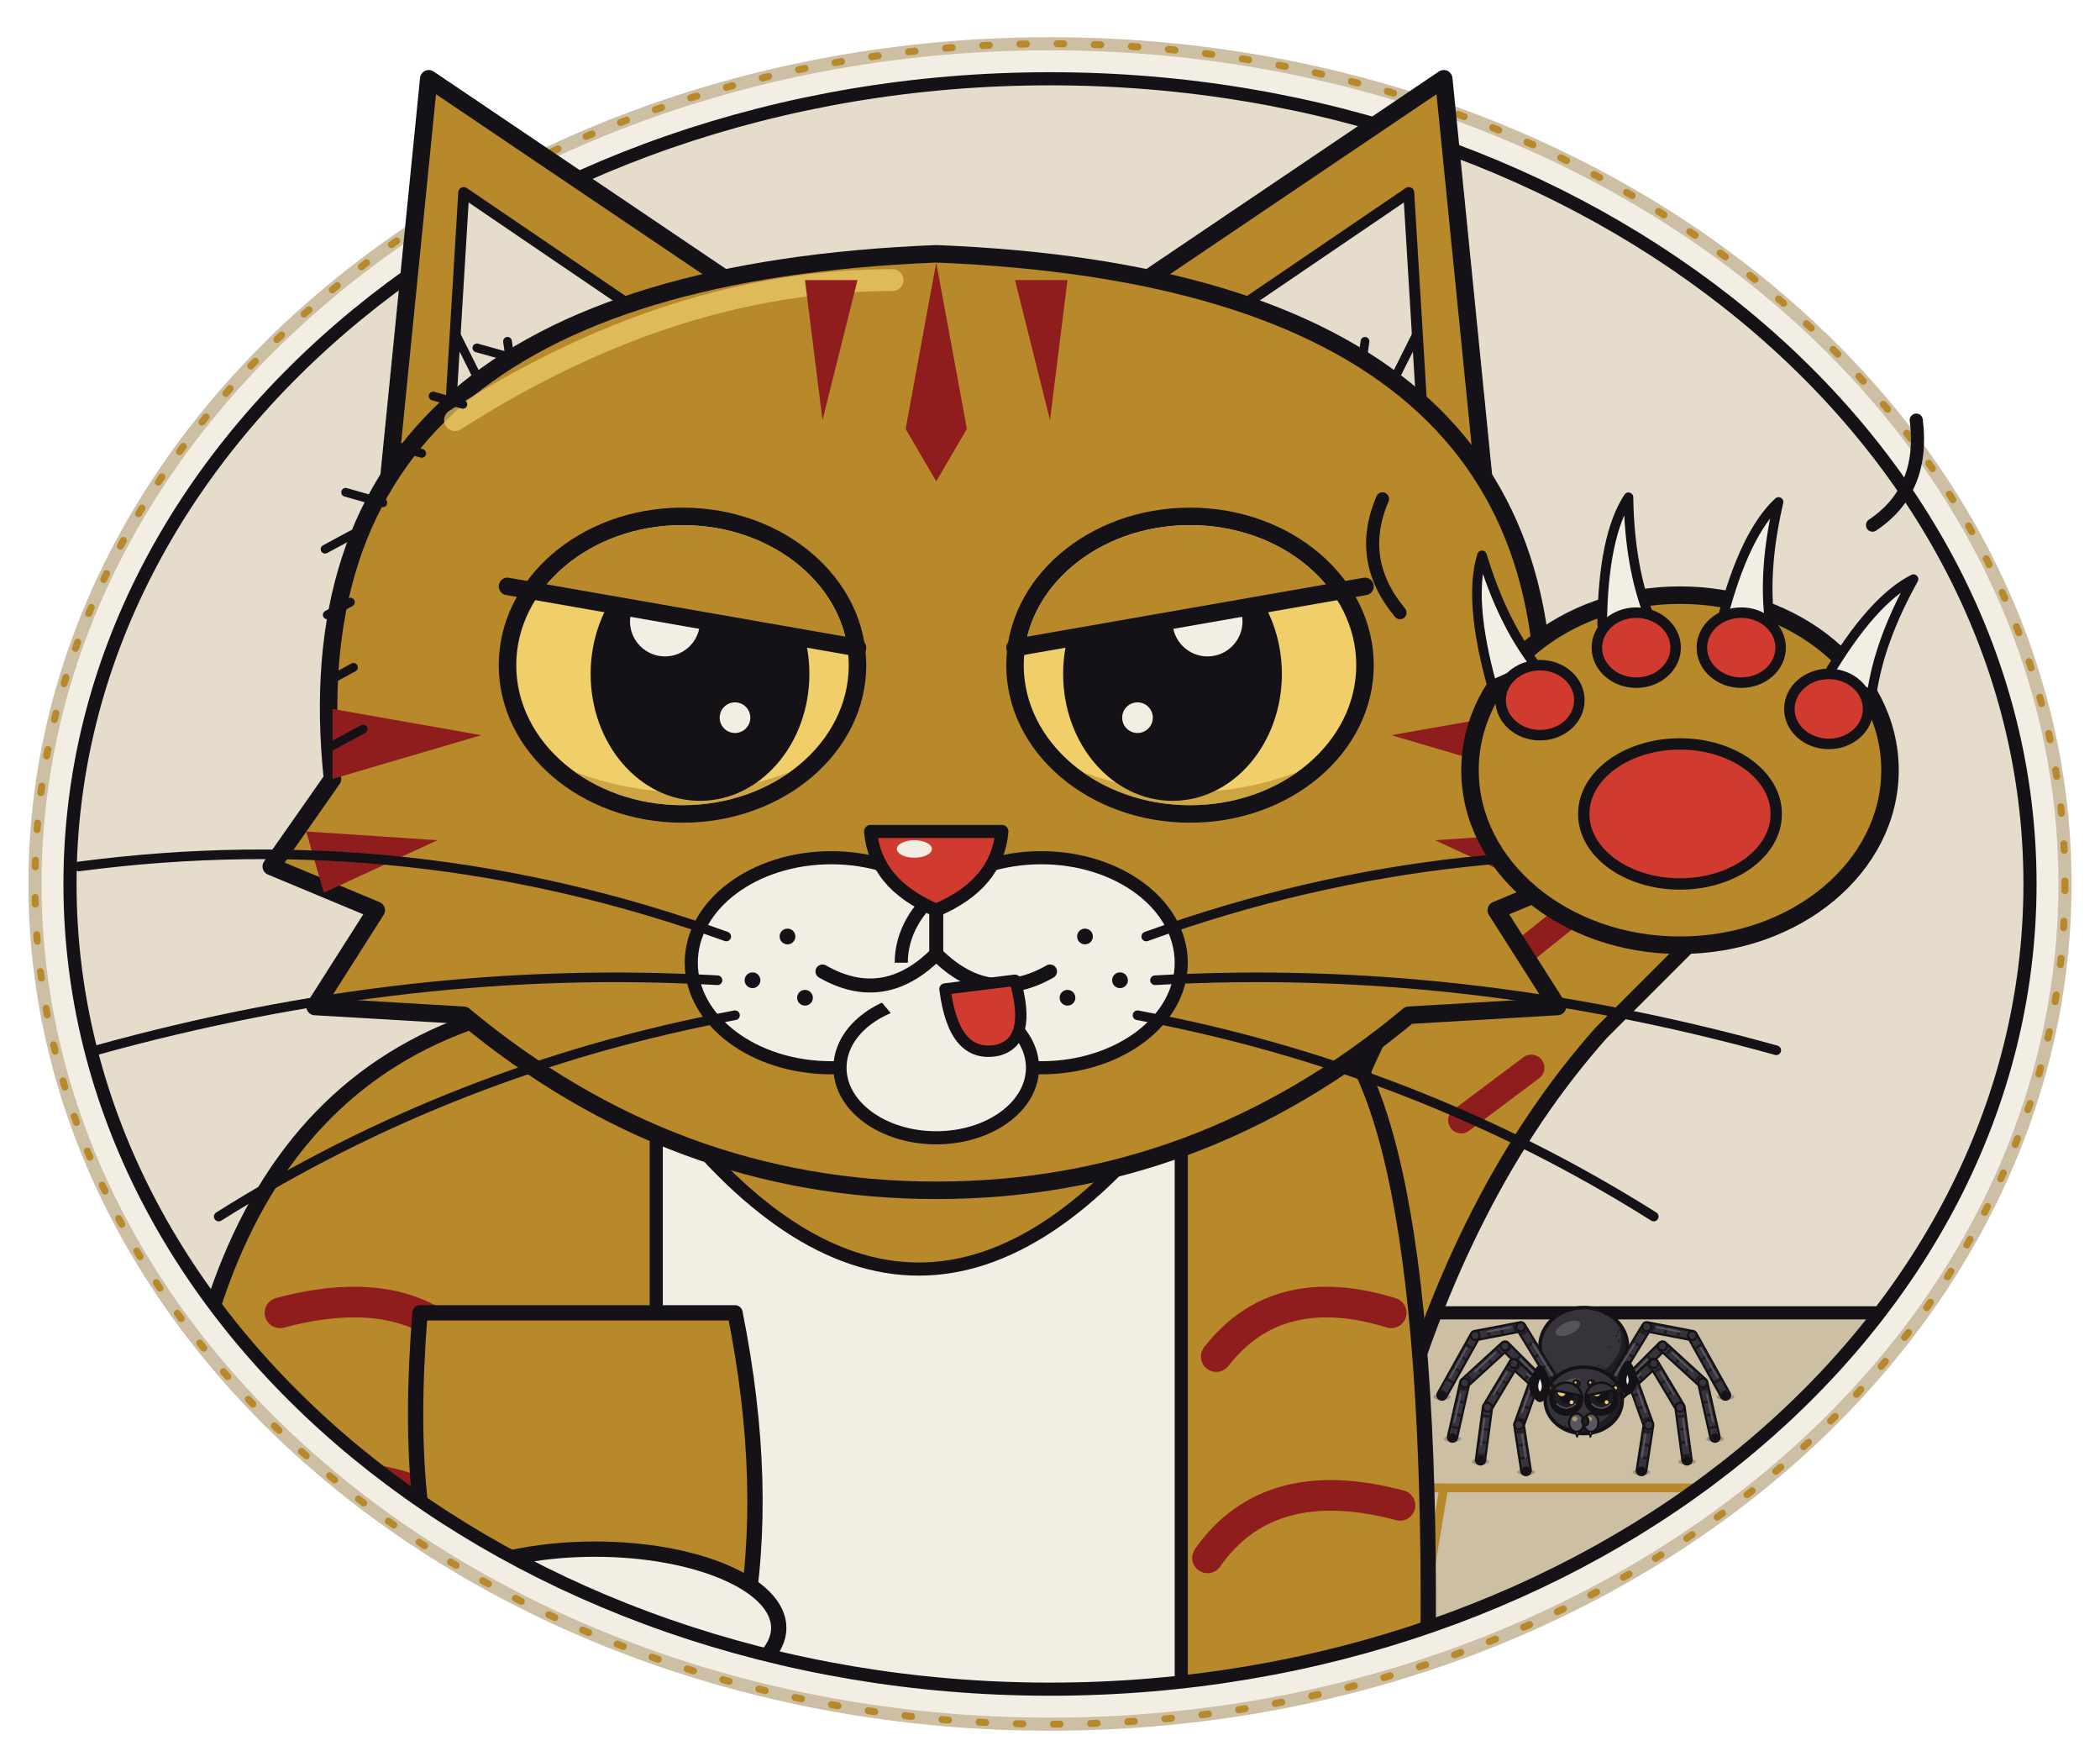
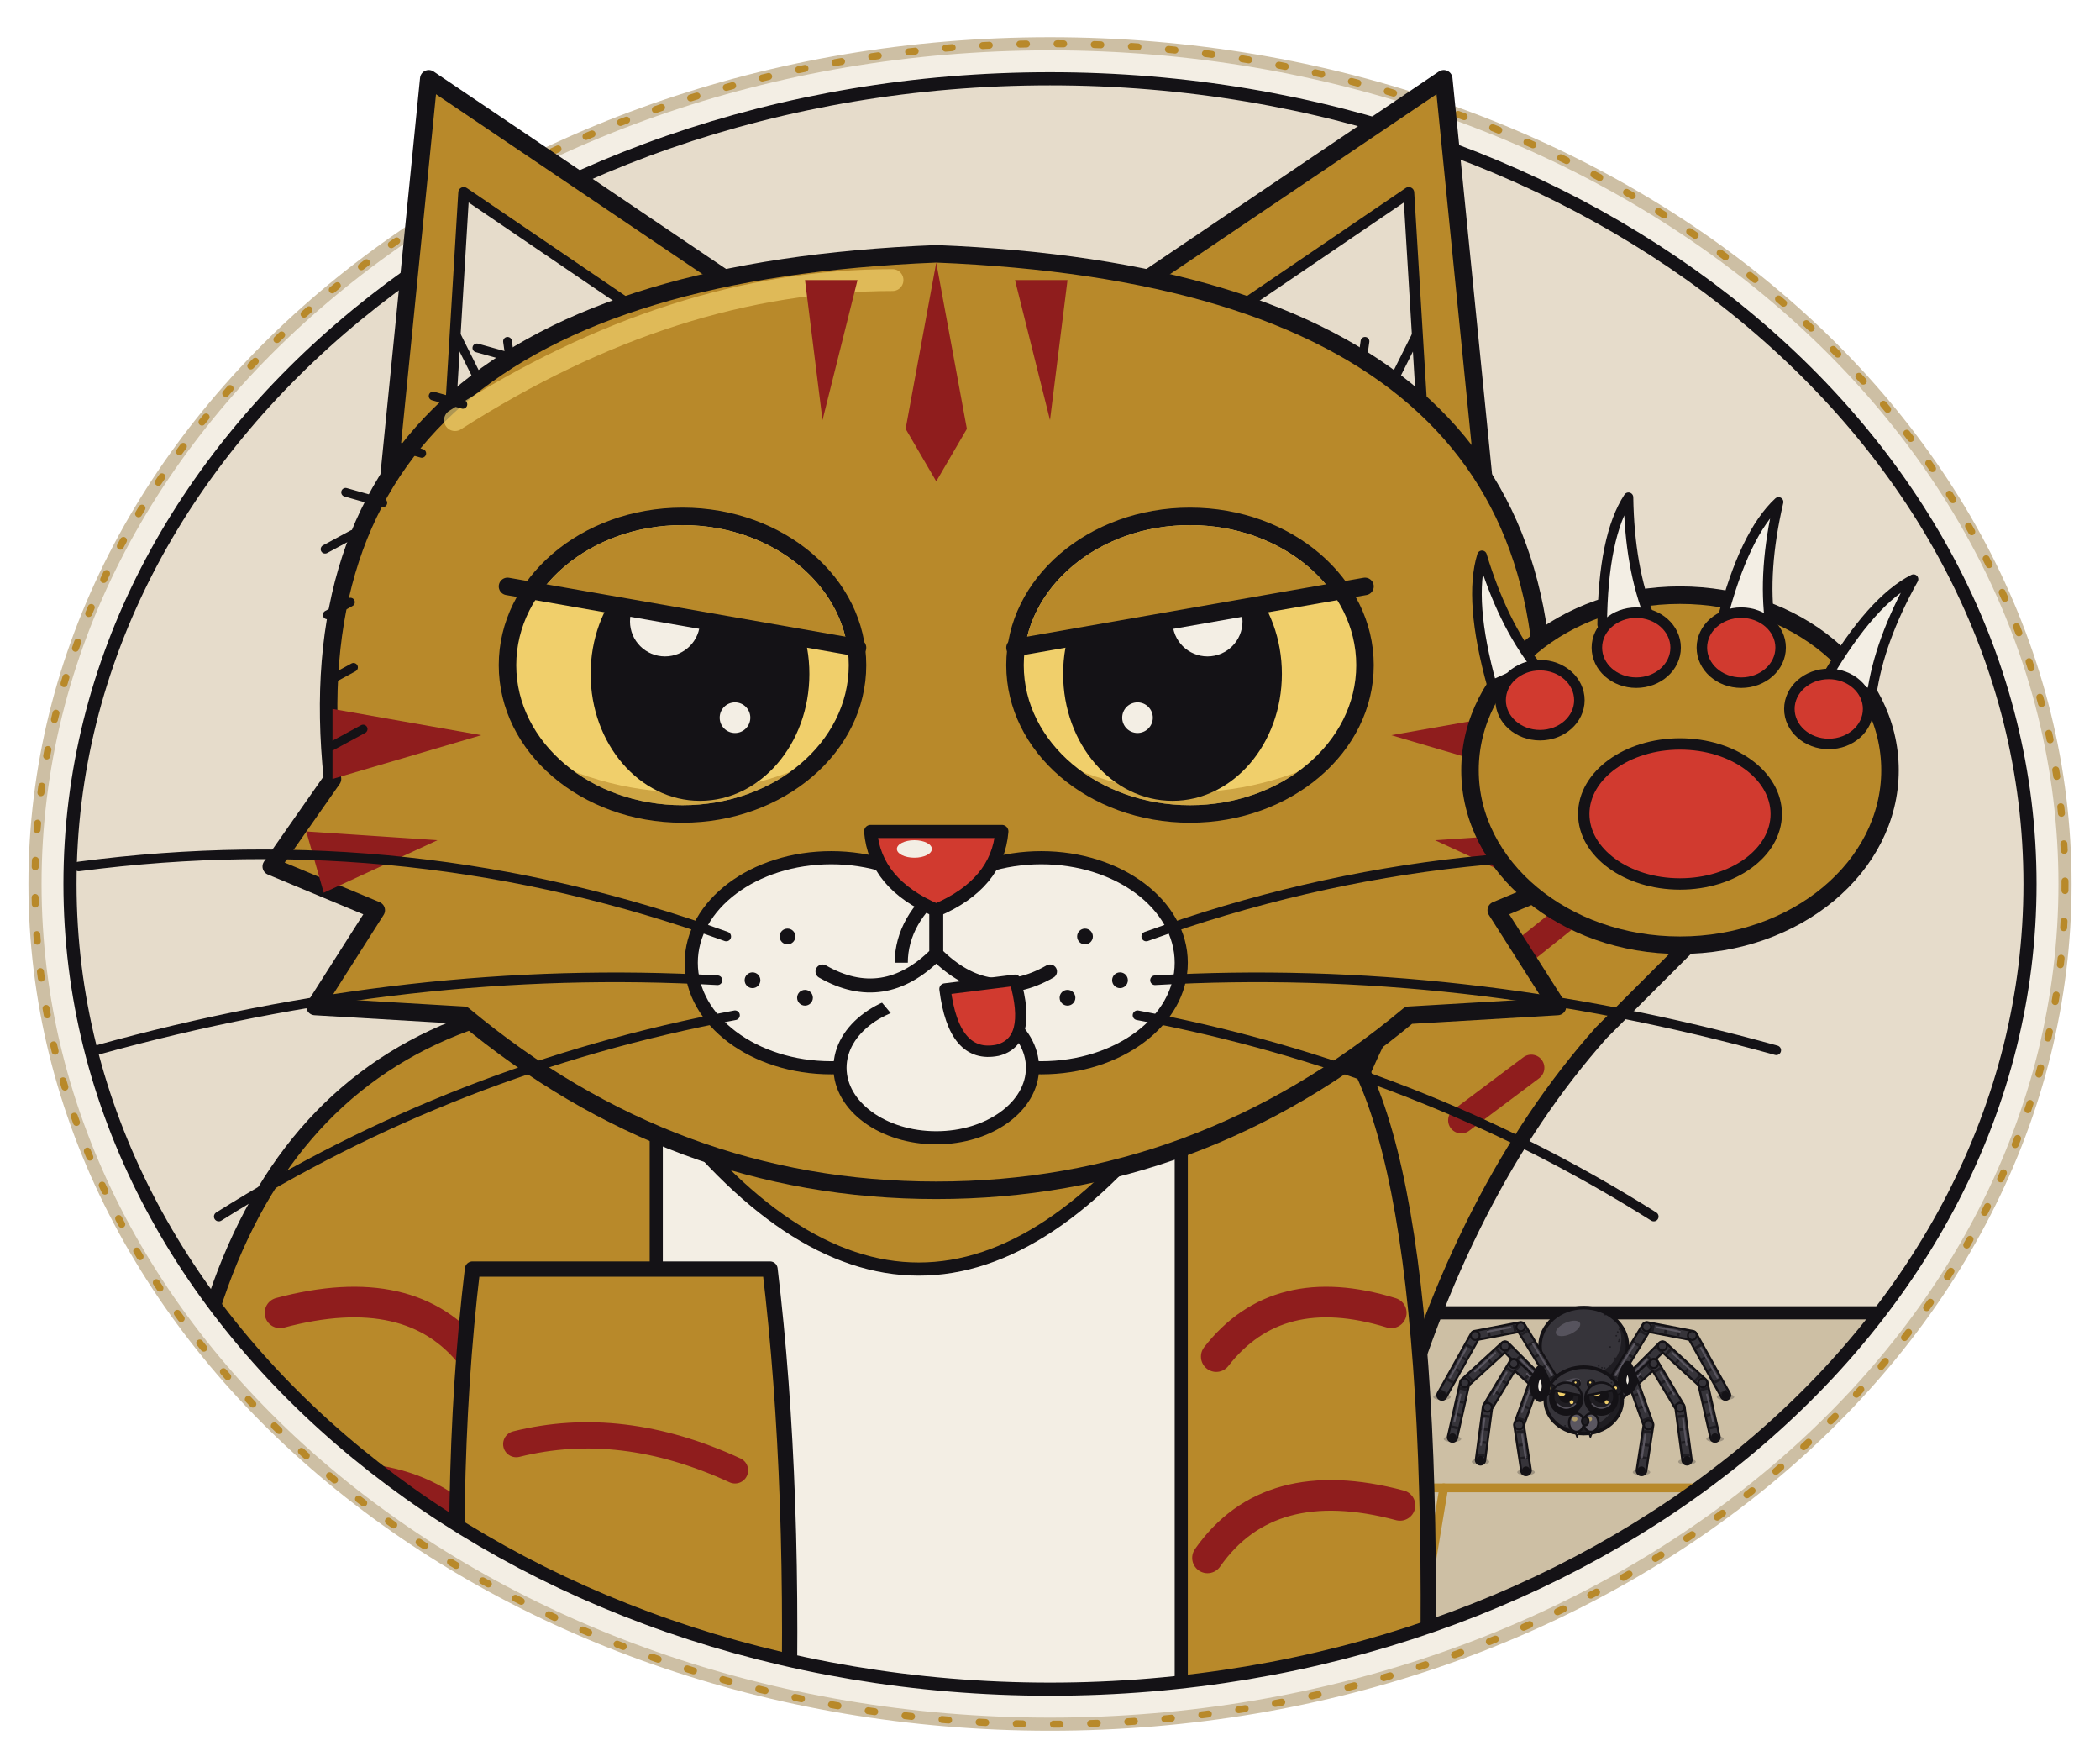
<svg xmlns="http://www.w3.org/2000/svg" viewBox="0 0 480 400" role="img" aria-labelledby="creature-cat-title">
  <clipPath id="cr-cat-ov0">
    <ellipse cx="240" cy="202" rx="224" ry="184" fill="#000" />
  </clipPath>
  <ellipse cx="240" cy="202" rx="232" ry="192" fill="#f3eee4" stroke="#cdbfa4" stroke-width="3" />
  <ellipse cx="240" cy="202" rx="224" ry="184" fill="#e6dccb" stroke="#cdbfa4" stroke-width="2.5" />
  <g clip-path="url(#cr-cat-ov0)">
    <path d="M0 300 H480 V400 H0 Z" fill="#cdbfa4" />
    <path d="M0 300 L480 300" stroke="#141216" stroke-width="3" stroke-linecap="round" />
    <path d="M0 340 L480 340" stroke="#b8892a" stroke-width="2" stroke-linecap="round" />
    <path d="M120 300 L110 340" stroke="#b8892a" stroke-width="2" stroke-linecap="round" />
    <path d="M330 340 L320 400" stroke="#b8892a" stroke-width="2" stroke-linecap="round" />
    <path d="M70 340 L64 400" stroke="#b8892a" stroke-width="2" stroke-linecap="round" />
    <path d="M292 330 Q300 250 330 214 L372 172 L408 194 L366 236 Q334 272 318 330 Z" fill="#b8892a" stroke="#141216" stroke-width="3.5" stroke-linecap="round" stroke-linejoin="round" />
    <path d="M340 224 l20 -16 M334 256 l16 -12" fill="none" stroke="#8f1d1d" stroke-width="6" stroke-linecap="round" stroke-linejoin="round" />
    <path d="M40 400 Q30 250 120 230 L300 230 Q330 250 326 400 Z" fill="#b8892a" stroke="#141216" stroke-width="3.5" stroke-linecap="round" stroke-linejoin="round" />
    <path d="M150 250 Q210 330 270 250 L270 400 L150 400 Z" fill="#f3eee4" stroke="#141216" stroke-width="3" stroke-linecap="round" stroke-linejoin="round" />
    <path d="M64 300 q30 -8 44 10 M60 340 q34 -8 50 12 M318 300 q-26 -8 -40 10 M320 344 q-30 -8 -44 12" fill="none" stroke="#8f1d1d" stroke-width="7" stroke-linecap="round" stroke-linejoin="round" />
-     <path d="M96 300 Q92 350 104 372 L170 372 Q176 340 168 300 Z" fill="#b8892a" stroke="#141216" stroke-width="3.5" stroke-linecap="round" stroke-linejoin="round" />
-     <ellipse cx="136" cy="372" rx="42" ry="18" fill="#f3eee4" stroke="#141216" stroke-width="3.5" />
-     <path d="M122 372 v14 M138 374 v14 M154 372 v14" fill="none" stroke="#141216" stroke-width="2.4" stroke-linecap="round" stroke-linejoin="round" />
+     <path d="M108 290 Q102 340 106 404 L180 404 Q182 340 176 290 Z" fill="#b8892a" stroke="#141216" stroke-width="3.5" stroke-linecap="round" stroke-linejoin="round" />
+     <path d="M118 330 q24 -6 50 6" fill="none" stroke="#8f1d1d" stroke-width="6" stroke-linecap="round" stroke-linejoin="round" />
  </g>
  <ellipse cx="240" cy="202" rx="224" ry="184" fill="none" stroke="#141216" stroke-width="3" />
  <ellipse cx="240" cy="202" rx="232" ry="192" fill="none" stroke="#b8892a" stroke-width="1.6" stroke-dasharray="1.5 7" stroke-linecap="round" />
  <path d="M86 138 L98 18 L178 72 Z" fill="#b8892a" stroke="#141216" stroke-width="4" stroke-linecap="round" stroke-linejoin="round" />
  <path d="M342 138 L330 18 L250 72 Z" fill="#b8892a" stroke="#141216" stroke-width="4" stroke-linecap="round" stroke-linejoin="round" />
  <path d="M102 110 L106 44 L156 78 Z" fill="#e6dccb" stroke="#141216" stroke-width="2.5" stroke-linecap="round" stroke-linejoin="round" />
  <path d="M326 110 L322 44 L272 78 Z" fill="#e6dccb" stroke="#141216" stroke-width="2.5" stroke-linecap="round" stroke-linejoin="round" />
  <path d="M110 88 l-6 -12 M118 92 l-2 -14 M318 88 l6 -12 M310 92 l2 -14" fill="none" stroke="#141216" stroke-width="2" stroke-linecap="round" stroke-linejoin="round" />
  <path d="M76 178 Q64 64 214 58 Q364 64 352 178 L366 198 L342 208 L356 230 L322 232 Q274 272 214 272 Q154 272 106 232 L72 230 L86 208 L62 198 Z" fill="#b8892a" stroke="#141216" stroke-width="4" stroke-linecap="round" stroke-linejoin="round" />
  <path d="M104 96 Q154 64 204 64" fill="none" stroke="#f0cf6b" stroke-width="5" stroke-linecap="round" stroke-linejoin="round" opacity="0.7" />
  <path d="M214 60 L207 98 L214 110 L221 98 Z M184 64 L188 96 L196 64 Z M244 64 L240 96 L232 64 Z" fill="#8f1d1d" />
  <path d="M76 162 l34 6 l-34 10 Z M70 190 l30 2 l-26 12 Z M352 162 l-34 6 l34 10 Z M358 190 l-30 2 l26 12 Z" fill="#8f1d1d" />
  <ellipse cx="156" cy="152" rx="42" ry="36" fill="#141216" />
  <clipPath id="cr-cat-ce1">
    <ellipse cx="156" cy="152" rx="38" ry="32" fill="#000" />
  </clipPath>
  <g clip-path="url(#cr-cat-ce1)">
    <ellipse cx="156" cy="152" rx="38" ry="32" fill="#f0cf6b" />
    <path d="M118 170 Q156 192 194 170 L196 192 L116 192 Z" fill="#b8892a" opacity="0.6" />
    <ellipse cx="160" cy="154" rx="25" ry="29" fill="#141216" />
    <circle cx="152" cy="142" r="8" fill="#f3eee4" />
    <circle cx="168" cy="164" r="3.5" fill="#f3eee4" />
    <path d="M112 112 L112 134 L200 148 L200 112 Z" fill="#b8892a" />
  </g>
  <path d="M116 134 L196 148" fill="none" stroke="#141216" stroke-width="4" stroke-linecap="round" stroke-linejoin="round" />
  <ellipse cx="272" cy="152" rx="42" ry="36" fill="#141216" />
  <clipPath id="cr-cat-ce2">
    <ellipse cx="272" cy="152" rx="38" ry="32" fill="#000" />
  </clipPath>
  <g clip-path="url(#cr-cat-ce2)">
    <ellipse cx="272" cy="152" rx="38" ry="32" fill="#f0cf6b" />
    <path d="M234 170 Q272 192 310 170 L312 192 L232 192 Z" fill="#b8892a" opacity="0.6" />
    <ellipse cx="268" cy="154" rx="25" ry="29" fill="#141216" />
    <circle cx="276" cy="142" r="8" fill="#f3eee4" />
    <circle cx="260" cy="164" r="3.5" fill="#f3eee4" />
    <path d="M228 112 L228 148 L316 134 L316 112 Z" fill="#b8892a" />
  </g>
  <path d="M232 148 L312 134" fill="none" stroke="#141216" stroke-width="4" stroke-linecap="round" stroke-linejoin="round" />
  <ellipse cx="190" cy="220" rx="32" ry="24" fill="#f3eee4" stroke="#141216" stroke-width="3" />
  <ellipse cx="238" cy="220" rx="32" ry="24" fill="#f3eee4" stroke="#141216" stroke-width="3" />
  <ellipse cx="214" cy="244" rx="22" ry="16" fill="#f3eee4" stroke="#141216" stroke-width="3" />
  <path d="M194 220 L234 220 Q234 228 214 244" fill="#f3eee4" />
  <path d="M199 190 L229 190 Q228 202 214 208 Q200 202 199 190 Z" fill="#d13a2f" stroke="#141216" stroke-width="3" stroke-linecap="round" stroke-linejoin="round" />
  <ellipse cx="209" cy="194" rx="4" ry="2" fill="#f3eee4" />
  <path d="M214 208 V218 M214 218 Q202 230 188 222 M214 218 Q226 230 240 222" fill="none" stroke="#141216" stroke-width="3.2" stroke-linecap="round" stroke-linejoin="round" />
  <path d="M216 226 q2 16 12 14 q8 -2 4 -16 Z" fill="#d13a2f" stroke="#141216" stroke-width="2.6" stroke-linecap="round" stroke-linejoin="round" />
  <circle cx="180" cy="214" r="1.8" fill="#141216" />
  <circle cx="172" cy="224" r="1.8" fill="#141216" />
  <circle cx="184" cy="228" r="1.8" fill="#141216" />
  <circle cx="248" cy="214" r="1.8" fill="#141216" />
  <circle cx="256" cy="224" r="1.8" fill="#141216" />
  <circle cx="244" cy="228" r="1.8" fill="#141216" />
  <path d="M166 214 Q94 188 18 198 M164 224 Q94 220 22 240 M168 232 Q104 244 50 278 M262 214 Q334 188 410 198 M264 224 Q334 220 406 240 M260 232 Q324 244 378 278" fill="none" stroke="#141216" stroke-width="2.2" stroke-linecap="round" stroke-linejoin="round" />
  <path d="M75.8 170.5 l7.2 -3.9M75.3 155.5 l5.5 -3M74.8 140.5 l5.3 -2.9M74.3 125.5 l6.3 -3.4M79 112.5 l8.5 2.4M89 101.5 l7.4 2.1M99 90.5 l6.8 1.9M109 79.5 l6.1 1.7" stroke="#141216" stroke-width="2" stroke-linecap="round" fill="none" />
  <g transform="translate(-12 -10)">
    <ellipse cx="396" cy="186" rx="48" ry="40" fill="#b8892a" stroke="#141216" stroke-width="4" />
    <ellipse cx="396" cy="196" rx="22" ry="16" fill="#d13a2f" stroke="#141216" stroke-width="2.6" />
    <path d="M355 164 Q358 144 365 136 Q363 152 366 164 Z" transform="rotate(-24 360 170)" fill="#f3eee4" stroke="#141216" stroke-width="2.2" stroke-linejoin="round" />
    <path d="M379 152 Q382 132 389 124 Q387 140 390 152 Z" transform="rotate(-8 384 158)" fill="#f3eee4" stroke="#141216" stroke-width="2.2" stroke-linejoin="round" />
    <path d="M405 152 Q408 132 415 124 Q413 140 416 152 Z" transform="rotate(6 410 158)" fill="#f3eee4" stroke="#141216" stroke-width="2.2" stroke-linejoin="round" />
    <path d="M427 166 Q430 146 437 138 Q435 154 438 166 Z" transform="rotate(22 432 172)" fill="#f3eee4" stroke="#141216" stroke-width="2.2" stroke-linejoin="round" />
    <ellipse cx="364" cy="170" rx="9" ry="8" fill="#d13a2f" stroke="#141216" stroke-width="2.4" />
    <ellipse cx="386" cy="158" rx="9" ry="8" fill="#d13a2f" stroke="#141216" stroke-width="2.4" />
    <ellipse cx="410" cy="158" rx="9" ry="8" fill="#d13a2f" stroke="#141216" stroke-width="2.4" />
    <ellipse cx="430" cy="172" rx="9" ry="8" fill="#d13a2f" stroke="#141216" stroke-width="2.4" />
-     <path d="M332 150 q-10 -12 -4 -26 M440 130 q12 -8 10 -24" fill="none" stroke="#141216" stroke-width="3" stroke-linecap="round" stroke-linejoin="round" />
  </g>
  <g transform="translate(362 320) rotate(0) scale(0.2 0.2)">
    <ellipse cx="66" cy="82.1" rx="10" ry="3.5" fill="#141216" opacity="0.25" />
    <ellipse cx="118" cy="70.1" rx="10" ry="3.5" fill="#141216" opacity="0.25" />
    <ellipse cx="150" cy="44.1" rx="10" ry="3.5" fill="#141216" opacity="0.25" />
    <ellipse cx="162" cy="-3.9" rx="10" ry="3.5" fill="#141216" opacity="0.25" />
    <ellipse cx="-66" cy="82.1" rx="10" ry="3.5" fill="#141216" opacity="0.25" />
    <ellipse cx="-118" cy="70.1" rx="10" ry="3.5" fill="#141216" opacity="0.25" />
    <ellipse cx="-150" cy="44.1" rx="10" ry="3.5" fill="#141216" opacity="0.25" />
    <ellipse cx="-162" cy="-3.9" rx="10" ry="3.5" fill="#141216" opacity="0.25" />
    <g transform="rotate(0 0 -62)">
      <clipPath id="cr-cat-c3">
        <ellipse cx="0" cy="-62" rx="50" ry="44" fill="#000" />
      </clipPath>
      <ellipse cx="0" cy="-62" rx="50" ry="44" fill="#1f1d22" />
      <g clip-path="url(#cr-cat-c3)">
        <ellipse cx="-8" cy="-69.9" rx="51" ry="44.9" fill="#36343a" />
        <path d="M23.9 -36.9h0M36 -48.1h0M24.5 -97.9h0M5 -29.3h0M-25.9 -30.8h0M30.2 -61h0M40 -67.5h0M40.6 -69.2h0M37.2 -73.8h0M19.5 -35.4h0M-27.3 -31.3h0M-28.1 -30.4h0M-18.5 -33.8h0M17.1 -39.4h0M40.7 -81.2h0M20.8 -37.3h0M38.8 -78.1h0" stroke="#1f1d22" stroke-width="1.9" stroke-linecap="round" />
        <ellipse cx="-18" cy="-82.2" rx="15" ry="7" fill="#5a5660" transform="rotate(-24 -18 -82.2)" opacity="0.9" />
      </g>
      <ellipse cx="0" cy="-62" rx="50" ry="44" fill="none" stroke="#141216" stroke-width="4" />
    </g>
    <g>
      <path d="M28 -12 L72 -84 L124 -74 L162 -6" fill="none" stroke="#141216" stroke-width="13" stroke-linecap="round" stroke-linejoin="round" />
      <path d="M28 -12 L72 -84 L124 -74 L162 -6" fill="none" stroke="#36343a" stroke-width="8" stroke-linecap="round" stroke-linejoin="round" />
      <path d="M28 -12 L72 -84 L124 -74 L162 -6" fill="none" stroke="#1f1d22" stroke-width="8" stroke-dasharray="3 12" stroke-linejoin="round" />
      <path d="M36.2 -28.8 L58.2 -64.8M83.8 -83.5 L109.8 -78.5M133.9 -59.9 L152.9 -25.9" stroke="#5a5660" stroke-width="2.1" stroke-linecap="round" fill="none" />
      <circle cx="72" cy="-84" r="5" fill="#36343a" stroke="#141216" stroke-width="2.2" />
      <circle cx="124" cy="-74" r="5" fill="#36343a" stroke="#141216" stroke-width="2.2" />
      <circle cx="162" cy="-6" r="4.4" fill="#141216" />
    </g>
    <g>
      <path d="M-28 -12 L-72 -84 L-124 -74 L-162 -6" fill="none" stroke="#141216" stroke-width="13" stroke-linecap="round" stroke-linejoin="round" />
      <path d="M-28 -12 L-72 -84 L-124 -74 L-162 -6" fill="none" stroke="#36343a" stroke-width="8" stroke-linecap="round" stroke-linejoin="round" />
      <path d="M-28 -12 L-72 -84 L-124 -74 L-162 -6" fill="none" stroke="#1f1d22" stroke-width="8" stroke-dasharray="3 12" stroke-linejoin="round" />
      <path d="M-36.2 -28.8 L-58.2 -64.8M-83.8 -83.5 L-109.8 -78.5M-133.9 -59.9 L-152.9 -25.9" stroke="#5a5660" stroke-width="2.1" stroke-linecap="round" fill="none" />
      <circle cx="-72" cy="-84" r="5" fill="#36343a" stroke="#141216" stroke-width="2.2" />
      <circle cx="-124" cy="-74" r="5" fill="#36343a" stroke="#141216" stroke-width="2.2" />
      <circle cx="-162" cy="-6" r="4.4" fill="#141216" />
    </g>
    <g>
      <path d="M32 -4 L90 -62 L136 -20 L150 42" fill="none" stroke="#141216" stroke-width="13" stroke-linecap="round" stroke-linejoin="round" />
      <path d="M32 -4 L90 -62 L136 -20 L150 42" fill="none" stroke="#36343a" stroke-width="8" stroke-linecap="round" stroke-linejoin="round" />
      <path d="M32 -4 L90 -62 L136 -20 L150 42" fill="none" stroke="#1f1d22" stroke-width="8" stroke-dasharray="3 12" stroke-linejoin="round" />
      <path d="M43.5 -18 L72.5 -47M101.3 -54.1 L124.3 -33.1M140.8 -6.7 L147.8 24.3" stroke="#5a5660" stroke-width="2.1" stroke-linecap="round" fill="none" />
      <circle cx="90" cy="-62" r="5" fill="#36343a" stroke="#141216" stroke-width="2.2" />
      <circle cx="136" cy="-20" r="5" fill="#36343a" stroke="#141216" stroke-width="2.2" />
      <circle cx="150" cy="42" r="4.4" fill="#141216" />
    </g>
    <g>
      <path d="M-32 -4 L-90 -62 L-136 -20 L-150 42" fill="none" stroke="#141216" stroke-width="13" stroke-linecap="round" stroke-linejoin="round" />
      <path d="M-32 -4 L-90 -62 L-136 -20 L-150 42" fill="none" stroke="#36343a" stroke-width="8" stroke-linecap="round" stroke-linejoin="round" />
      <path d="M-32 -4 L-90 -62 L-136 -20 L-150 42" fill="none" stroke="#1f1d22" stroke-width="8" stroke-dasharray="3 12" stroke-linejoin="round" />
      <path d="M-43.5 -18 L-72.5 -47M-101.3 -54.1 L-124.3 -33.1M-140.8 -6.7 L-147.8 24.3" stroke="#5a5660" stroke-width="2.1" stroke-linecap="round" fill="none" />
      <circle cx="-90" cy="-62" r="5" fill="#36343a" stroke="#141216" stroke-width="2.2" />
      <circle cx="-136" cy="-20" r="5" fill="#36343a" stroke="#141216" stroke-width="2.2" />
      <circle cx="-150" cy="42" r="4.4" fill="#141216" />
    </g>
    <g>
      <path d="M30 4 L80 -42 L110 8 L118 68" fill="none" stroke="#141216" stroke-width="13" stroke-linecap="round" stroke-linejoin="round" />
      <path d="M30 4 L80 -42 L110 8 L118 68" fill="none" stroke="#36343a" stroke-width="8" stroke-linecap="round" stroke-linejoin="round" />
      <path d="M30 4 L80 -42 L110 8 L118 68" fill="none" stroke="#1f1d22" stroke-width="8" stroke-dasharray="3 12" stroke-linejoin="round" />
      <path d="M39.8 -7.4 L64.8 -30.4M88.1 -31.9 L103.1 -6.9M113.5 21 L117.5 51" stroke="#5a5660" stroke-width="2.1" stroke-linecap="round" fill="none" />
      <circle cx="80" cy="-42" r="5" fill="#36343a" stroke="#141216" stroke-width="2.2" />
      <circle cx="110" cy="8" r="5" fill="#36343a" stroke="#141216" stroke-width="2.2" />
      <circle cx="118" cy="68" r="4.4" fill="#141216" />
    </g>
    <g>
      <path d="M-30 4 L-80 -42 L-110 8 L-118 68" fill="none" stroke="#141216" stroke-width="13" stroke-linecap="round" stroke-linejoin="round" />
      <path d="M-30 4 L-80 -42 L-110 8 L-118 68" fill="none" stroke="#36343a" stroke-width="8" stroke-linecap="round" stroke-linejoin="round" />
      <path d="M-30 4 L-80 -42 L-110 8 L-118 68" fill="none" stroke="#1f1d22" stroke-width="8" stroke-dasharray="3 12" stroke-linejoin="round" />
      <path d="M-39.8 -7.4 L-64.8 -30.4M-88.1 -31.9 L-103.1 -6.9M-113.5 21 L-117.5 51" stroke="#5a5660" stroke-width="2.1" stroke-linecap="round" fill="none" />
      <circle cx="-80" cy="-42" r="5" fill="#36343a" stroke="#141216" stroke-width="2.2" />
      <circle cx="-110" cy="8" r="5" fill="#36343a" stroke="#141216" stroke-width="2.2" />
      <circle cx="-118" cy="68" r="4.4" fill="#141216" />
    </g>
    <g>
      <path d="M24 10 L56 -22 L74 28 L66 80" fill="none" stroke="#141216" stroke-width="13.4" stroke-linecap="round" stroke-linejoin="round" />
      <path d="M24 10 L56 -22 L74 28 L66 80" fill="none" stroke="#36343a" stroke-width="8.4" stroke-linecap="round" stroke-linejoin="round" />
      <path d="M24 10 L56 -22 L74 28 L66 80" fill="none" stroke="#1f1d22" stroke-width="8.4" stroke-dasharray="3 12" stroke-linejoin="round" />
      <path d="M29.7 1.7 L45.7 -14.3M61.7 -11.6 L70.7 13.4M70.4 39.2 L66.4 65.2" stroke="#5a5660" stroke-width="2.2" stroke-linecap="round" fill="none" />
      <circle cx="56" cy="-22" r="5.2" fill="#36343a" stroke="#141216" stroke-width="2.2" />
      <circle cx="74" cy="28" r="5.2" fill="#36343a" stroke="#141216" stroke-width="2.2" />
      <circle cx="66" cy="80" r="4.5" fill="#141216" />
    </g>
    <g>
      <path d="M-24 10 L-56 -22 L-74 28 L-66 80" fill="none" stroke="#141216" stroke-width="13.4" stroke-linecap="round" stroke-linejoin="round" />
      <path d="M-24 10 L-56 -22 L-74 28 L-66 80" fill="none" stroke="#36343a" stroke-width="8.4" stroke-linecap="round" stroke-linejoin="round" />
      <path d="M-24 10 L-56 -22 L-74 28 L-66 80" fill="none" stroke="#1f1d22" stroke-width="8.4" stroke-dasharray="3 12" stroke-linejoin="round" />
      <path d="M-29.7 1.7 L-45.7 -14.3M-61.7 -11.6 L-70.7 13.4M-70.4 39.2 L-66.4 65.2" stroke="#5a5660" stroke-width="2.2" stroke-linecap="round" fill="none" />
      <circle cx="-56" cy="-22" r="5.2" fill="#36343a" stroke="#141216" stroke-width="2.2" />
      <circle cx="-74" cy="28" r="5.2" fill="#36343a" stroke="#141216" stroke-width="2.2" />
      <circle cx="-66" cy="80" r="4.5" fill="#141216" />
    </g>
    <g transform="rotate(0 0 0)">
      <clipPath id="cr-cat-c4">
        <ellipse cx="0" cy="0" rx="44" ry="38" fill="#000" />
      </clipPath>
      <ellipse cx="0" cy="0" rx="44" ry="38" fill="#1f1d22" />
      <g clip-path="url(#cr-cat-c4)">
        <ellipse cx="-7" cy="-6.8" rx="44.9" ry="38.8" fill="#36343a" />
        <path d="M32 7.8h0M2.7 25.7h0M-21.4 29h0M-6.7 29.6h0M28.8 14.4h0M35.4 -15.9h0M8.3 23.8h0M32.3 3.1h0M32.7 9.9h0M31.8 7.7h0M31.7 -24.5h0M31.7 -20.3h0" stroke="#1f1d22" stroke-width="1.8" stroke-linecap="round" />
        <ellipse cx="-15.8" cy="-17.5" rx="13.2" ry="6.1" fill="#5a5660" transform="rotate(-24 -15.8 -17.5)" opacity="0.9" />
      </g>
      <ellipse cx="0" cy="0" rx="44" ry="38" fill="none" stroke="#141216" stroke-width="4" />
    </g>
    <path d="M-10.6 33.2 l3 8.5 l2.6 -7.6 Z" fill="#f3eee4" stroke="#141216" stroke-width="2" stroke-linecap="round" stroke-linejoin="round" />
    <path d="M10.6 33.2 l-3 8.5 l-2.5 -7.6 Z" fill="#f3eee4" stroke="#141216" stroke-width="2" stroke-linecap="round" stroke-linejoin="round" />
    <ellipse cx="-8.3" cy="25.5" rx="8.5" ry="10.5" fill="#5a5660" stroke="#141216" stroke-width="2.6" />
    <ellipse cx="8.3" cy="25.5" rx="8.5" ry="10.5" fill="#5a5660" stroke="#141216" stroke-width="2.6" />
    <ellipse cx="-10.2" cy="21.3" rx="3" ry="2.7" fill="#f0cf6b" opacity="0.55" />
    <ellipse cx="6.5" cy="21.3" rx="3" ry="2.7" fill="#f0cf6b" opacity="0.55" />
    <circle cx="-8.4" cy="-19.3" r="5" fill="#141216" />
    <circle cx="-8.4" cy="-19.3" r="3.4" fill="#1f1d22" />
    <circle cx="-9.4" cy="-20.4" r="1.2" fill="#f0cf6b" />
    <circle cx="8.4" cy="-19.3" r="5" fill="#141216" />
    <circle cx="8.4" cy="-19.3" r="3.4" fill="#1f1d22" />
    <circle cx="7.4" cy="-20.4" r="1.2" fill="#f0cf6b" />
    <circle cx="-37.8" cy="-12.5" r="6.7" fill="#141216" />
    <circle cx="-37.8" cy="-12.5" r="5.1" fill="#1f1d22" />
    <circle cx="-39.4" cy="-14.1" r="1.8" fill="#f0cf6b" />
    <circle cx="37.9" cy="-12.5" r="6.7" fill="#141216" />
    <circle cx="37.9" cy="-12.5" r="5.1" fill="#1f1d22" />
    <circle cx="36.3" cy="-14.1" r="1.8" fill="#f0cf6b" />
    <circle cx="-20" cy="-2" r="19.6" fill="#141216" />
    <clipPath id="cr-cat-e5">
      <circle cx="-20" cy="-2" r="17" fill="#000" />
    </clipPath>
    <g clip-path="url(#cr-cat-e5)">
      <circle cx="-20" cy="-2" r="17" fill="#141216" />
      <circle cx="-20" cy="-4.4" r="13.6" fill="#1f1d22" />
      <circle cx="-20" cy="-5.4" r="8.5" fill="#141216" />
      <path d="M-30.5 4.1 Q-20 13.6 -9.5 4.1" fill="none" stroke="#5a5660" stroke-width="1.7" stroke-linecap="round" stroke-linejoin="round" opacity="0.9" />
      <circle cx="-25.1" cy="-9.1" r="4.4" fill="#f0cf6b" />
      <circle cx="-13.9" cy="2.1" r="2.2" fill="#f0cf6b" />
      <path d="M-1.3 -22.4 L-1.3 -5.1 L-38.7 -12.5 L-38.7 -22.4 Z" fill="#36343a" />
      <path d="M-1.3 -5.1 L-38.7 -12.5" fill="none" stroke="#141216" stroke-width="2.72" stroke-linecap="round" stroke-linejoin="round" />
    </g>
    <circle cx="20" cy="-2" r="19.6" fill="#141216" />
    <clipPath id="cr-cat-e6">
      <circle cx="20" cy="-2" r="17" fill="#000" />
    </clipPath>
    <g clip-path="url(#cr-cat-e6)">
      <circle cx="20" cy="-2" r="17" fill="#141216" />
      <circle cx="20" cy="-4.4" r="13.6" fill="#1f1d22" />
      <circle cx="20" cy="-5.4" r="8.5" fill="#141216" />
      <path d="M9.5 4.1 Q20 13.6 30.5 4.1" fill="none" stroke="#5a5660" stroke-width="1.7" stroke-linecap="round" stroke-linejoin="round" opacity="0.9" />
      <circle cx="14.9" cy="-9.1" r="4.4" fill="#f0cf6b" />
      <circle cx="26.1" cy="2.1" r="2.2" fill="#f0cf6b" />
      <path d="M1.3 -22.4 L1.3 -5.1 L38.7 -12.5 L38.7 -22.4 Z" fill="#36343a" />
      <path d="M1.3 -5.1 L38.7 -12.5" fill="none" stroke="#141216" stroke-width="2.72" stroke-linecap="round" stroke-linejoin="round" />
    </g>
    <ellipse cx="1.7" cy="23.8" rx="3.7" ry="4.8" fill="#1f1d22" stroke="#141216" stroke-width="2.4" />
  </g>
  <path d="M352 313 q-2.8 4.4 0 6.4 q2.8 -2 0 -6.4 Z" fill="#f3eee4" stroke="#141216" stroke-width="2" stroke-linecap="round" stroke-linejoin="round" />
  <path d="M372 312 q-2.52 3.96 0 5.76 q2.52 -1.8 0 -5.76 Z" fill="#f3eee4" stroke="#141216" stroke-width="2" stroke-linecap="round" stroke-linejoin="round" />
</svg>
